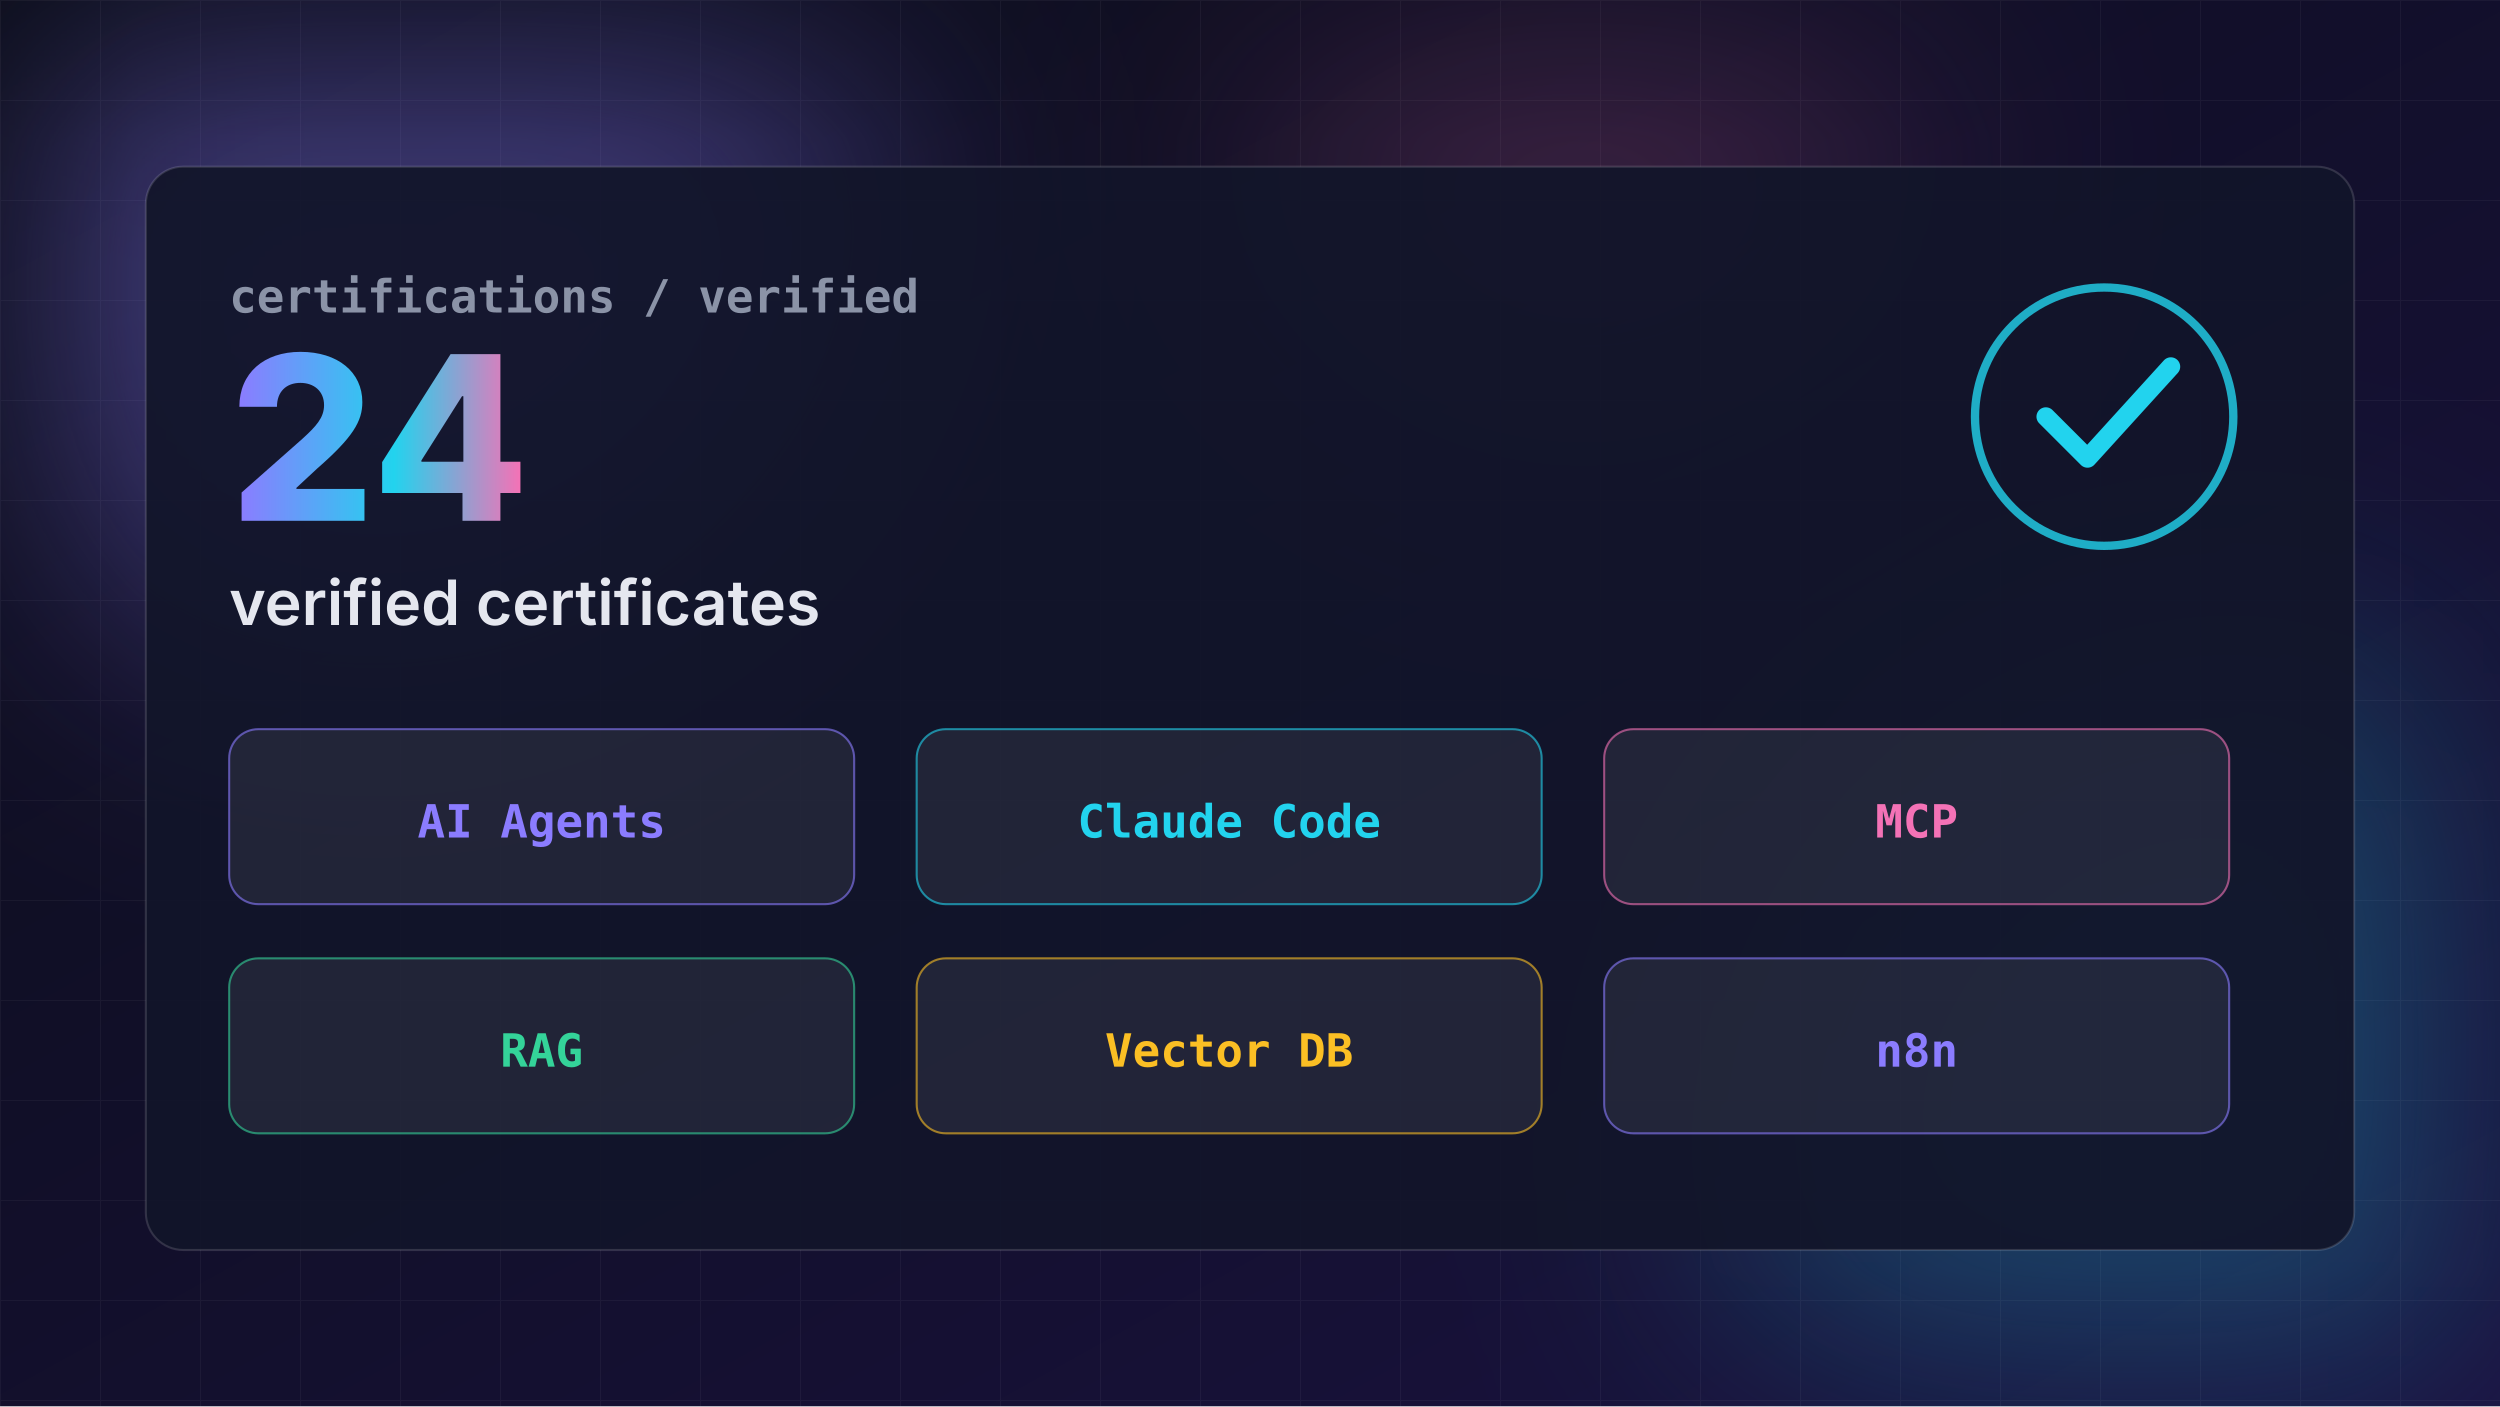
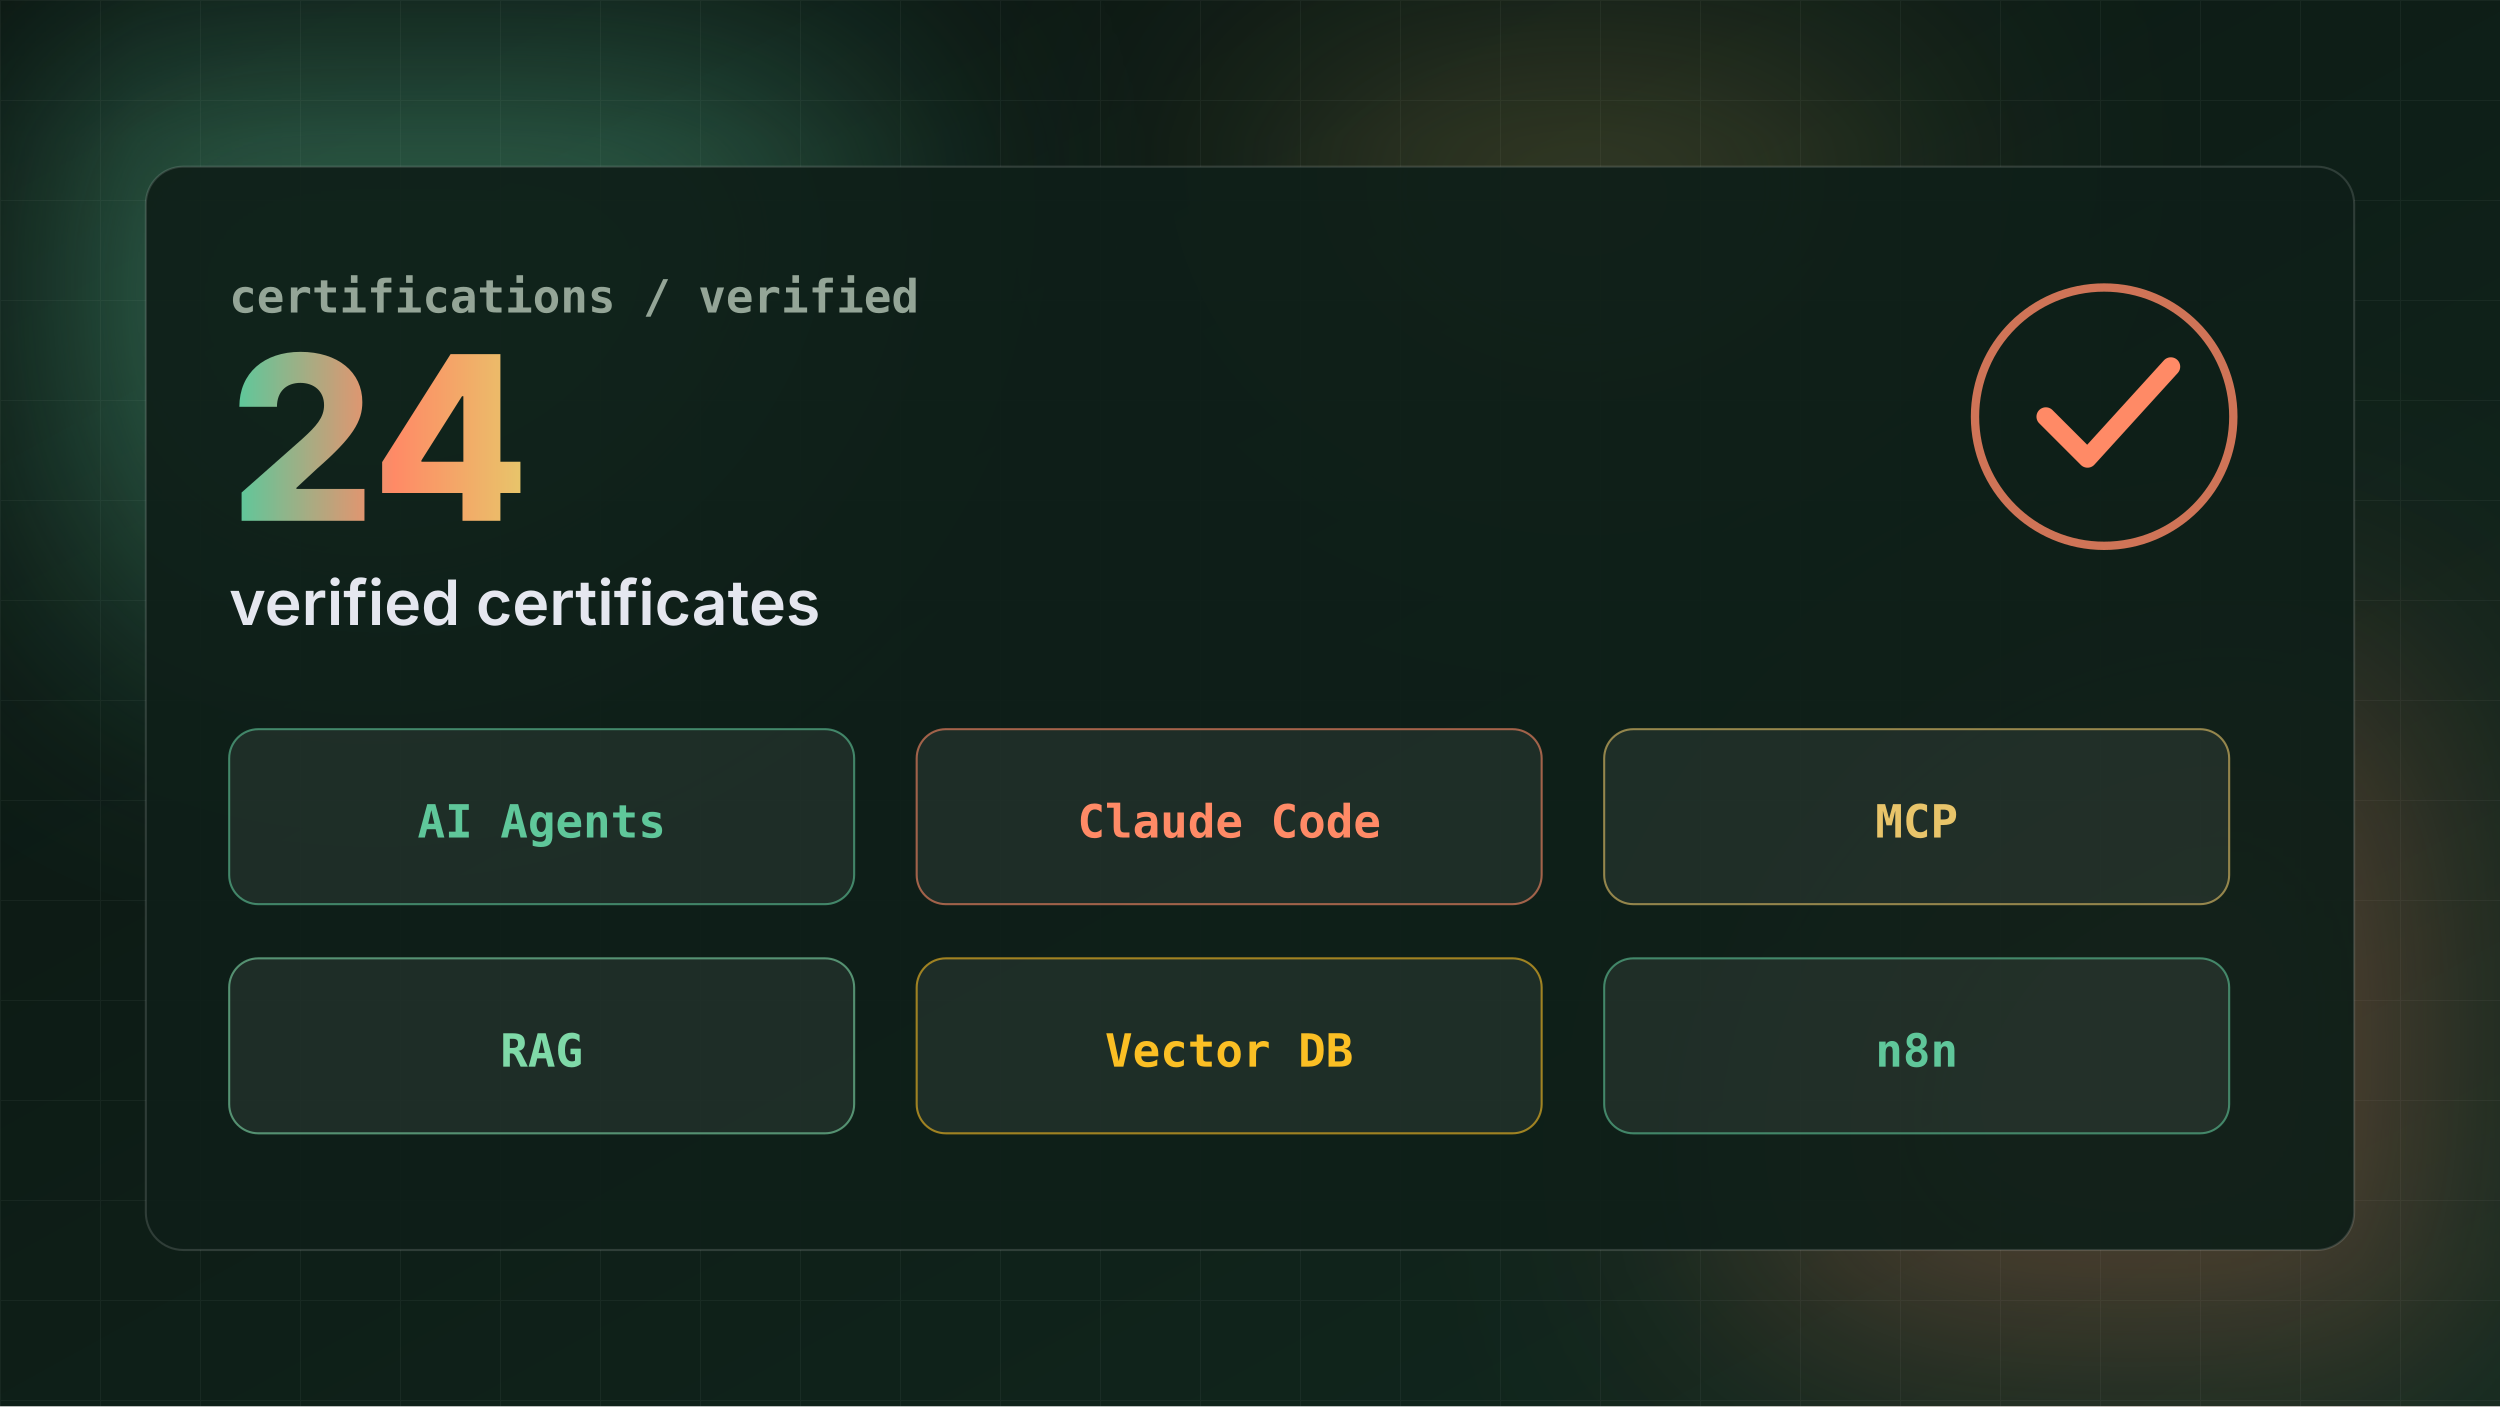
<svg xmlns="http://www.w3.org/2000/svg" viewBox="0 0 1200 675" width="1200" height="675" role="img">
  <defs>
    <linearGradient id="bg11" x1="0" y1="0" x2="1" y2="1">
-       <stop offset="0" stop-color="#0B0D18" />
-       <stop offset="1" stop-color="#1A1240" />
+       <stop offset="0" stop-color="#0a1410" />
+       <stop offset="1" stop-color="#12291f" />
    </linearGradient>
    <linearGradient id="gr11" x1="0" y1="0" x2="1" y2="0">
-       <stop offset="0" stop-color="#8B7CFF" />
-       <stop offset="0.55" stop-color="#22D3EE" />
-       <stop offset="1" stop-color="#F472B6" />
+       <stop offset="0" stop-color="#5fc79a" />
+       <stop offset="0.55" stop-color="#ff8a66" />
+       <stop offset="1" stop-color="#e8c46a" />
    </linearGradient>
    <filter id="bl11" x="-50%" y="-50%" width="200%" height="200%">
      <feGaussianBlur stdDeviation="70" />
    </filter>
    <pattern id="gd11" width="48" height="48" patternUnits="userSpaceOnUse">
      <path d="M48 0H0V48" fill="none" stroke="#fff" stroke-opacity="0.045" />
    </pattern>
  </defs>
  <rect width="1200" height="675" fill="url(#bg11)" />
  <rect width="1200" height="675" fill="url(#gd11)" />
-   <circle cx="180" cy="80" r="230" fill="#8B7CFF" opacity="0.38" filter="url(#bl11)" />
-   <circle cx="1080" cy="560" r="240" fill="#22D3EE" opacity="0.25" filter="url(#bl11)" />
-   <circle cx="760" cy="40" r="150" fill="#F472B6" opacity="0.2" filter="url(#bl11)" />
-   <rect x="70" y="80" width="1060" height="520" rx="18" fill="#12152A" fill-opacity="0.92" stroke="#fff" stroke-opacity="0.14" />
-   <text x="110" y="150" font-family="ui-monospace, SFMono-Regular, Menlo, Consolas, monospace" font-size="22" font-weight="700" fill="#8B93A7">certifications / verified</text>
+   <circle cx="180" cy="80" r="230" fill="#5fc79a" opacity="0.38" filter="url(#bl11)" />
+   <circle cx="1080" cy="560" r="240" fill="#ff8a66" opacity="0.25" filter="url(#bl11)" />
+   <circle cx="760" cy="40" r="150" fill="#e8c46a" opacity="0.2" filter="url(#bl11)" />
+   <rect x="70" y="80" width="1060" height="520" rx="18" fill="#0f1f18" fill-opacity="0.92" stroke="#fff" stroke-opacity="0.14" />
+   <text x="110" y="150" font-family="ui-monospace, SFMono-Regular, Menlo, Consolas, monospace" font-size="22" font-weight="700" fill="#94a597">certifications / verified</text>
  <text x="110" y="250" font-family="Inter, Segoe UI, Arial, sans-serif" font-size="110" font-weight="800" fill="url(#gr11)">24</text>
  <text x="110" y="300" font-family="Inter, Segoe UI, Arial, sans-serif" font-size="30" font-weight="600" fill="#E5E7EF">verified certificates</text>
-   <rect x="110" y="350" width="300" height="84" rx="14" fill="#fff" fill-opacity="0.07" stroke="#8B7CFF" stroke-opacity="0.6" />
-   <text x="260" y="402" font-family="ui-monospace, SFMono-Regular, Menlo, Consolas, monospace" font-size="22" font-weight="700" fill="#8B7CFF" text-anchor="middle">AI Agents</text>
-   <rect x="440" y="350" width="300" height="84" rx="14" fill="#fff" fill-opacity="0.07" stroke="#22D3EE" stroke-opacity="0.6" />
-   <text x="590" y="402" font-family="ui-monospace, SFMono-Regular, Menlo, Consolas, monospace" font-size="22" font-weight="700" fill="#22D3EE" text-anchor="middle">Claude Code</text>
-   <rect x="770" y="350" width="300" height="84" rx="14" fill="#fff" fill-opacity="0.07" stroke="#F472B6" stroke-opacity="0.6" />
-   <text x="920" y="402" font-family="ui-monospace, SFMono-Regular, Menlo, Consolas, monospace" font-size="22" font-weight="700" fill="#F472B6" text-anchor="middle">MCP</text>
-   <rect x="110" y="460" width="300" height="84" rx="14" fill="#fff" fill-opacity="0.07" stroke="#34D399" stroke-opacity="0.6" />
-   <text x="260" y="512" font-family="ui-monospace, SFMono-Regular, Menlo, Consolas, monospace" font-size="22" font-weight="700" fill="#34D399" text-anchor="middle">RAG</text>
+   <rect x="110" y="350" width="300" height="84" rx="14" fill="#fff" fill-opacity="0.07" stroke="#5fc79a" stroke-opacity="0.6" />
+   <text x="260" y="402" font-family="ui-monospace, SFMono-Regular, Menlo, Consolas, monospace" font-size="22" font-weight="700" fill="#5fc79a" text-anchor="middle">AI Agents</text>
+   <rect x="440" y="350" width="300" height="84" rx="14" fill="#fff" fill-opacity="0.07" stroke="#ff8a66" stroke-opacity="0.6" />
+   <text x="590" y="402" font-family="ui-monospace, SFMono-Regular, Menlo, Consolas, monospace" font-size="22" font-weight="700" fill="#ff8a66" text-anchor="middle">Claude Code</text>
+   <rect x="770" y="350" width="300" height="84" rx="14" fill="#fff" fill-opacity="0.07" stroke="#e8c46a" stroke-opacity="0.6" />
+   <text x="920" y="402" font-family="ui-monospace, SFMono-Regular, Menlo, Consolas, monospace" font-size="22" font-weight="700" fill="#e8c46a" text-anchor="middle">MCP</text>
+   <rect x="110" y="460" width="300" height="84" rx="14" fill="#fff" fill-opacity="0.07" stroke="#7fd9a8" stroke-opacity="0.6" />
+   <text x="260" y="512" font-family="ui-monospace, SFMono-Regular, Menlo, Consolas, monospace" font-size="22" font-weight="700" fill="#7fd9a8" text-anchor="middle">RAG</text>
  <rect x="440" y="460" width="300" height="84" rx="14" fill="#fff" fill-opacity="0.07" stroke="#FBBF24" stroke-opacity="0.6" />
  <text x="590" y="512" font-family="ui-monospace, SFMono-Regular, Menlo, Consolas, monospace" font-size="22" font-weight="700" fill="#FBBF24" text-anchor="middle">Vector DB</text>
-   <rect x="770" y="460" width="300" height="84" rx="14" fill="#fff" fill-opacity="0.07" stroke="#8B7CFF" stroke-opacity="0.6" />
-   <text x="920" y="512" font-family="ui-monospace, SFMono-Regular, Menlo, Consolas, monospace" font-size="22" font-weight="700" fill="#8B7CFF" text-anchor="middle">n8n</text>
-   <circle cx="1010" cy="200" r="62" fill="none" stroke="#22D3EE" stroke-width="4" opacity="0.8" />
-   <path d="M982 200l20 20 40-44" fill="none" stroke="#22D3EE" stroke-width="9" stroke-linecap="round" stroke-linejoin="round" />
+   <rect x="770" y="460" width="300" height="84" rx="14" fill="#fff" fill-opacity="0.07" stroke="#5fc79a" stroke-opacity="0.6" />
+   <text x="920" y="512" font-family="ui-monospace, SFMono-Regular, Menlo, Consolas, monospace" font-size="22" font-weight="700" fill="#5fc79a" text-anchor="middle">n8n</text>
+   <circle cx="1010" cy="200" r="62" fill="none" stroke="#ff8a66" stroke-width="4" opacity="0.8" />
+   <path d="M982 200l20 20 40-44" fill="none" stroke="#ff8a66" stroke-width="9" stroke-linecap="round" stroke-linejoin="round" />
</svg>
